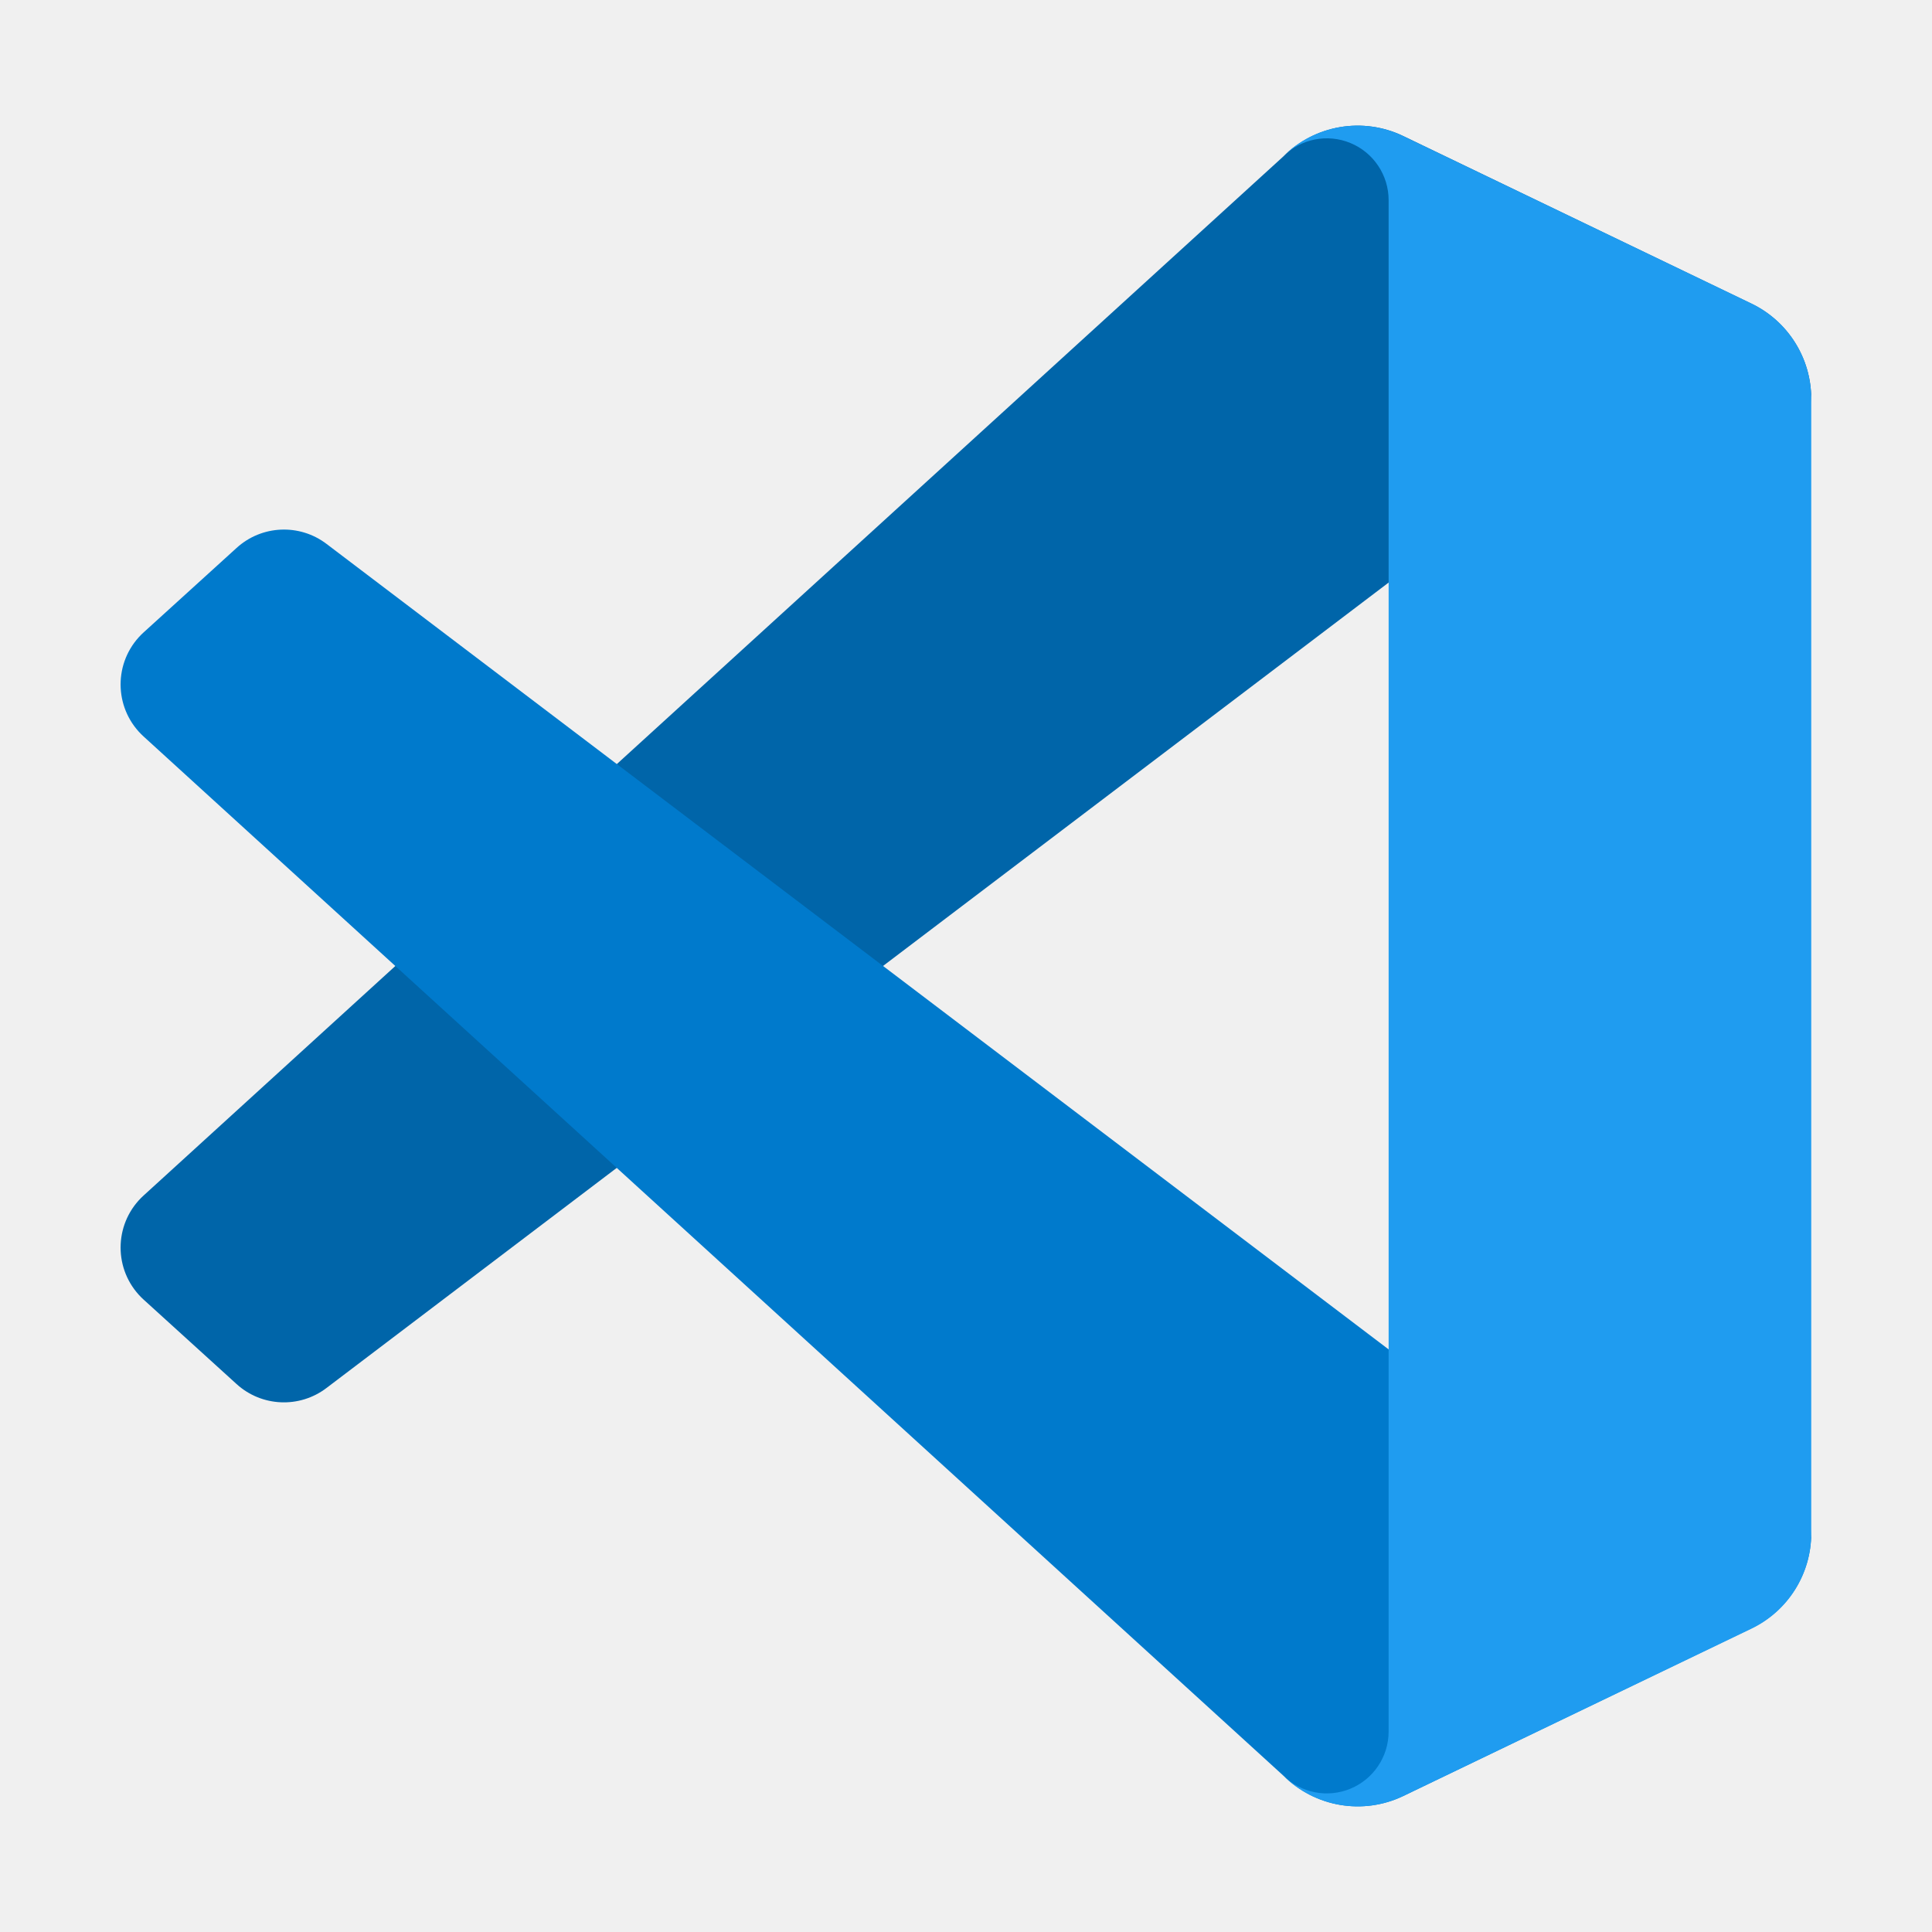
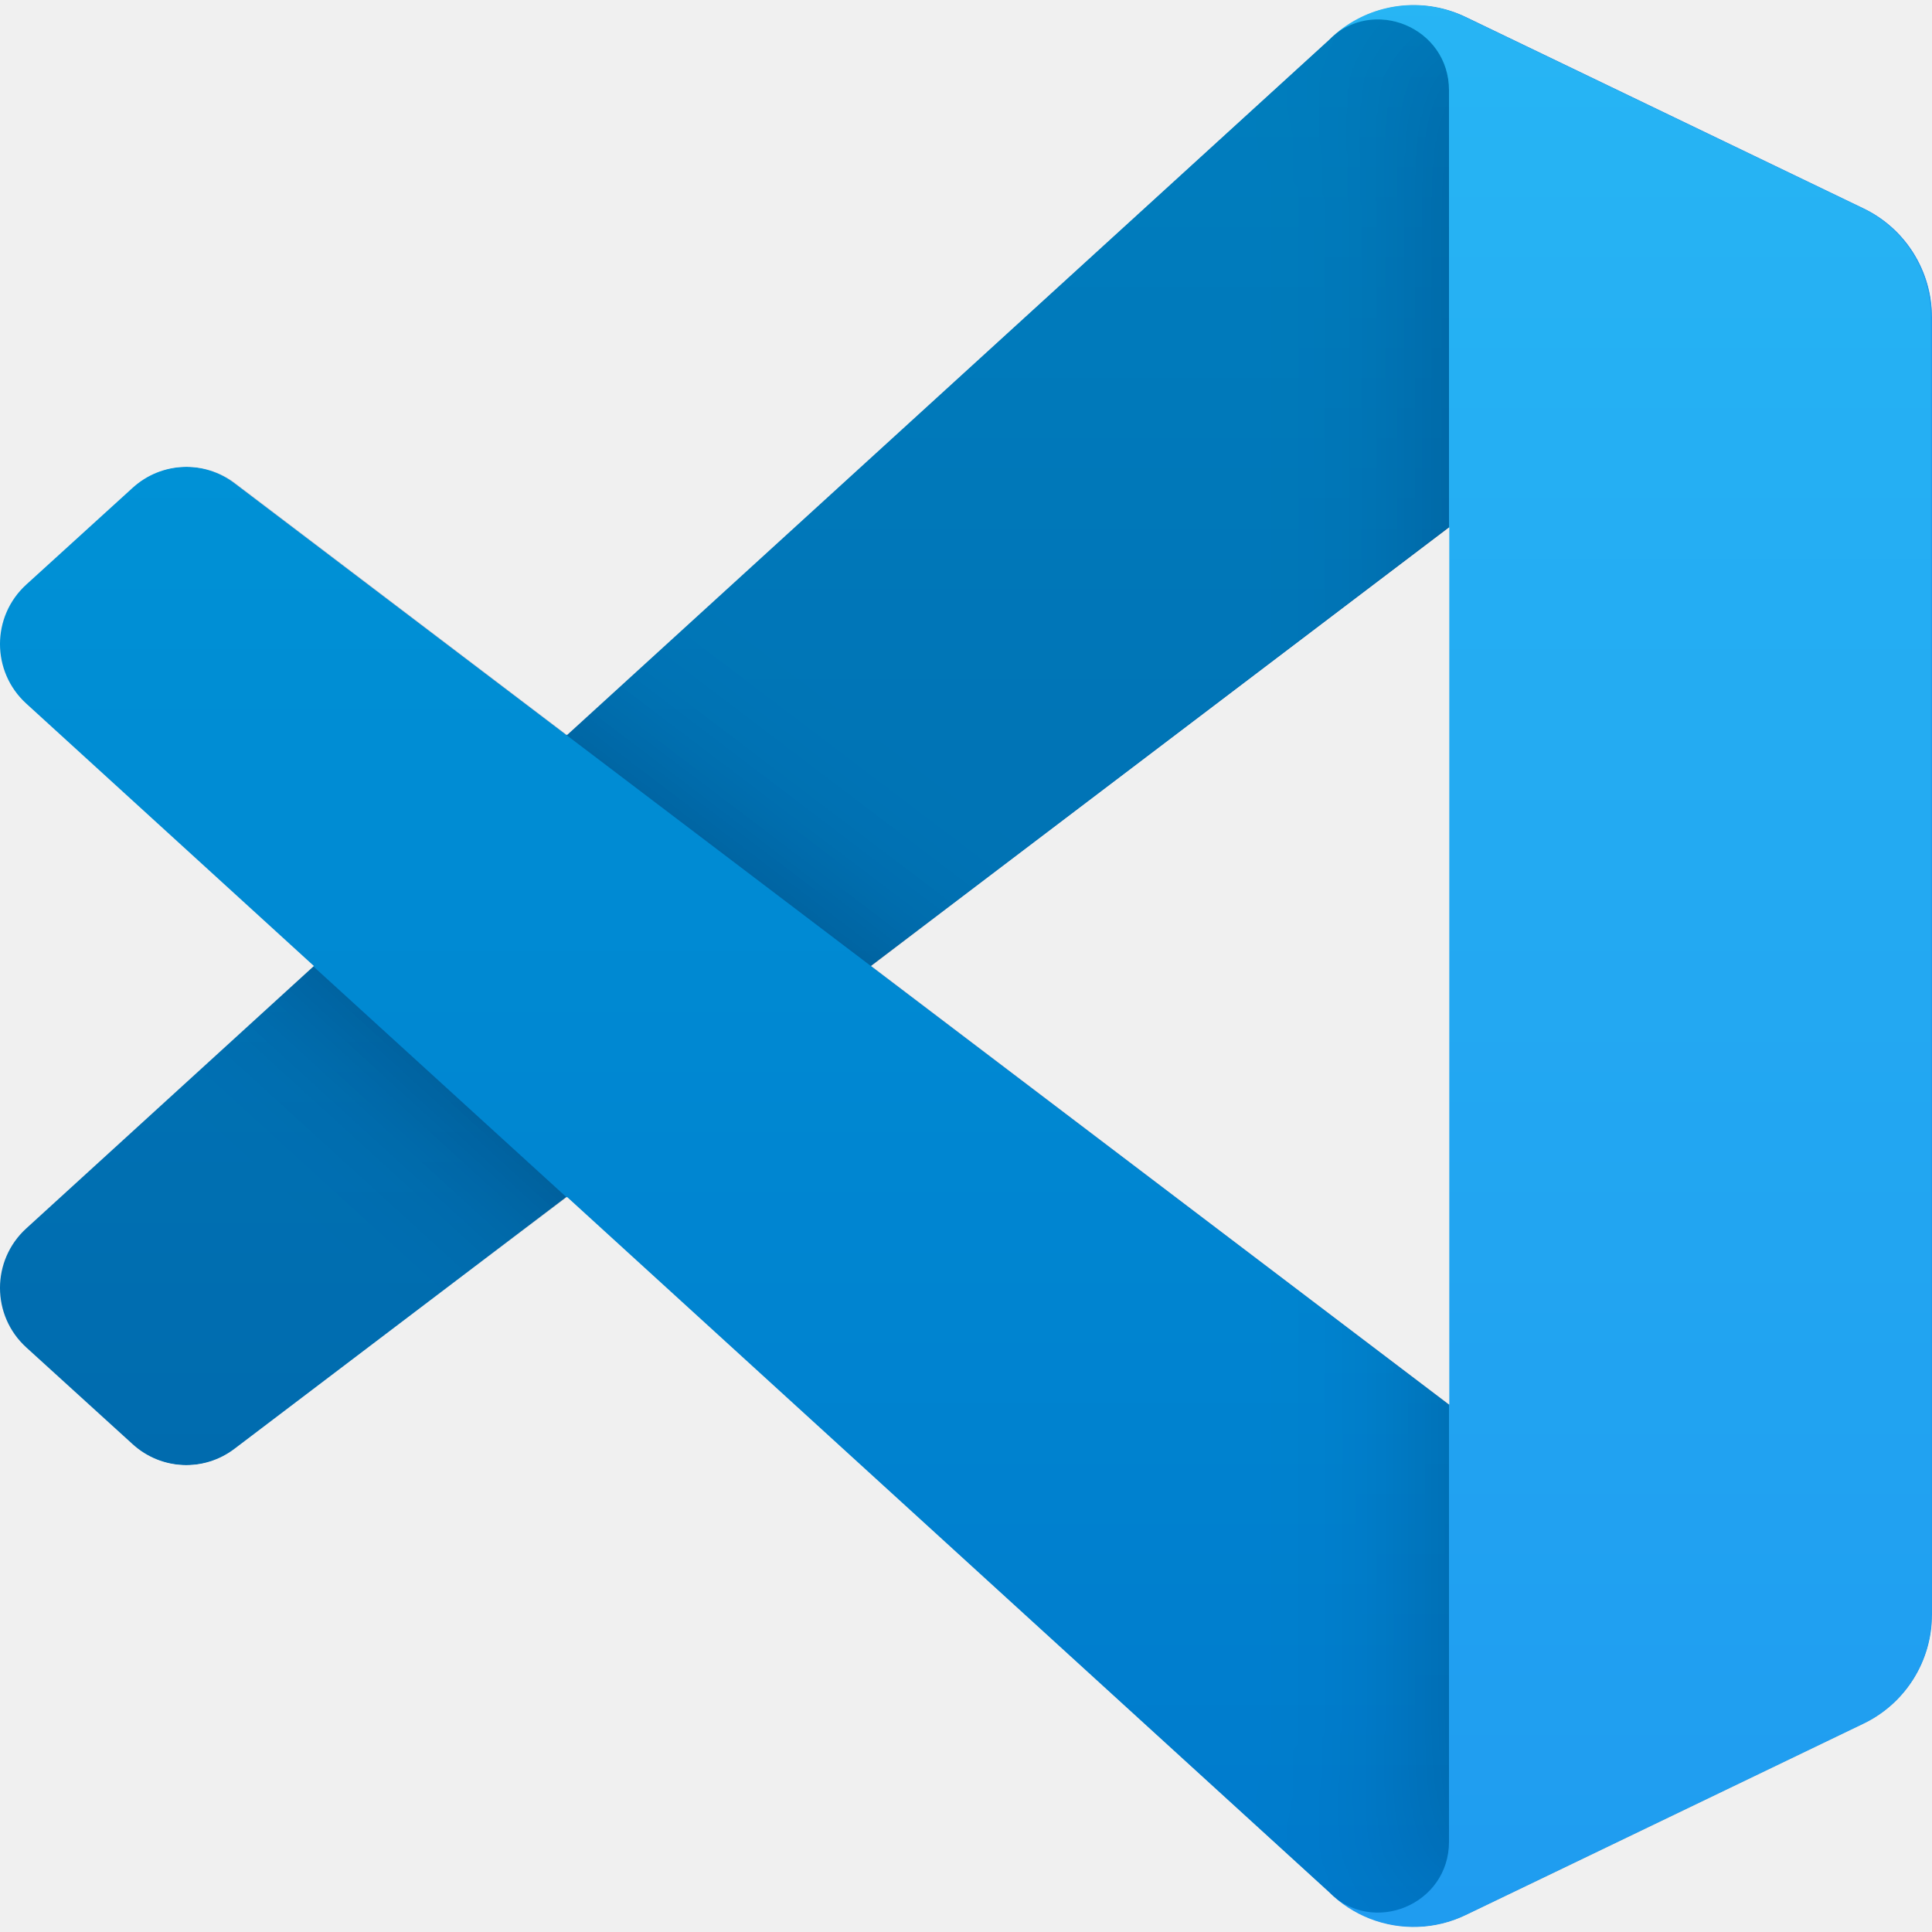
- <svg xmlns="http://www.w3.org/2000/svg" width="64px" height="64px" viewBox="0 0 32 32" fill="#000000">
-   <g id="SVGRepo_bgCarrier" stroke-width="0" />
-   <g id="SVGRepo_tracerCarrier" stroke-linecap="round" stroke-linejoin="round" />
-   <g id="SVGRepo_iconCarrier">
-     <path d="M29.01,5.03,23.244,2.254a1.742,1.742,0,0,0-1.989.338L2.38,19.8A1.166,1.166,0,0,0,2.3,21.447c.025.027.05.053.077.077l1.541,1.4a1.165,1.165,0,0,0,1.489.066L28.142,5.75A1.158,1.158,0,0,1,30,6.672V6.605A1.748,1.748,0,0,0,29.01,5.03Z" style="fill:#0065a9" />
-     <path d="M29.01,26.97l-5.766,2.777a1.745,1.745,0,0,1-1.989-.338L2.38,12.2A1.166,1.166,0,0,1,2.3,10.553c.025-.027.05-.053.077-.077l1.541-1.4A1.165,1.165,0,0,1,5.41,9.01L28.142,26.25A1.158,1.158,0,0,0,30,25.328V25.4A1.749,1.749,0,0,1,29.01,26.97Z" style="fill:#007acc" />
-     <path d="M23.244,29.747a1.745,1.745,0,0,1-1.989-.338A1.025,1.025,0,0,0,23,28.684V3.316a1.024,1.024,0,0,0-1.749-.724,1.744,1.744,0,0,1,1.989-.339l5.765,2.772A1.748,1.748,0,0,1,30,6.6V25.4a1.748,1.748,0,0,1-.991,1.576Z" style="fill:#1f9cf0" />
+ <svg xmlns="http://www.w3.org/2000/svg" width="100" height="100" viewBox="0 0 100 100" fill="none">
+   <mask id="mask0" mask-type="alpha" maskUnits="userSpaceOnUse" x="0" y="0" width="100" height="100">
+     <path fill-rule="evenodd" clip-rule="evenodd" d="M70.912 99.317C72.487 99.931 74.283 99.891 75.873 99.126L96.461 89.22C98.624 88.179 100 85.989 100 83.587V16.413C100 14.011 98.624 11.822 96.461 10.781L75.873 0.874C73.786 -0.13 71.345 0.116 69.513 1.447C69.252 1.637 69.003 1.849 68.769 2.083L29.355 38.041L12.187 25.01C10.589 23.797 8.354 23.896 6.869 25.246L1.363 30.255C-0.453 31.906 -0.455 34.763 1.359 36.417L16.247 50L1.359 63.583C-0.455 65.237 -0.453 68.094 1.363 69.745L6.869 74.754C8.354 76.104 10.589 76.204 12.187 74.99L29.355 61.959L68.769 97.917C69.392 98.541 70.125 99.01 70.912 99.317ZM75.015 27.299L45.109 50L75.015 72.701V27.299Z" fill="white" />
+   </mask>
+   <g mask="url(#mask0)">
+     <path d="M96.461 10.796L75.857 0.876C73.472 -0.273 70.622 0.212 68.75 2.083L1.299 63.583C-0.516 65.237 -0.514 68.094 1.303 69.745L6.813 74.754C8.298 76.104 10.535 76.204 12.134 74.99L93.361 13.37C96.086 11.303 100 13.246 100 16.667V16.427C100 14.027 98.625 11.838 96.461 10.796Z" fill="#0065A9" />
+     <g filter="url(#filter0_d)">
+       <path d="M96.461 89.204L75.857 99.124C73.472 100.273 70.622 99.788 68.75 97.917L1.299 36.417C-0.516 34.763 -0.514 31.906 1.303 30.255L6.813 25.246C8.298 23.896 10.535 23.796 12.134 25.009L93.361 86.63C96.086 88.697 100 86.754 100 83.333V83.573C100 85.974 98.625 88.162 96.461 89.204Z" fill="#007ACC" />
+     </g>
+     <g filter="url(#filter1_d)">
+       <path d="M75.858 99.126C73.472 100.274 70.622 99.788 68.75 97.917C71.056 100.223 75 98.59 75 95.328V4.672C75 1.41 71.056 -0.223 68.75 2.083C70.622 0.211 73.472 -0.274 75.858 0.874L96.459 10.781C98.623 11.822 100 14.011 100 16.413V83.587C100 85.989 98.623 88.179 96.459 89.22L75.858 99.126Z" fill="#1F9CF0" />
+     </g>
+     <g style="mix-blend-mode:overlay" opacity="0.25">
+       <path fill-rule="evenodd" clip-rule="evenodd" d="M70.851 99.317C72.426 99.931 74.222 99.891 75.812 99.126L96.4 89.22C98.563 88.179 99.939 85.989 99.939 83.587V16.413C99.939 14.011 98.564 11.822 96.4 10.781L75.812 0.874C73.725 -0.13 71.284 0.116 69.453 1.447C69.191 1.637 68.942 1.849 68.708 2.083L29.294 38.041L12.126 25.01C10.528 23.796 8.293 23.896 6.809 25.246L1.302 30.255C-0.513 31.906 -0.515 34.763 1.298 36.417L16.186 50L1.298 63.583C-0.515 65.237 -0.513 68.094 1.302 69.745L6.809 74.754C8.293 76.104 10.528 76.204 12.126 74.99L29.294 61.959L68.708 97.917C69.332 98.54 70.064 99.01 70.851 99.317ZM74.954 27.299L45.048 50L74.954 72.701V27.299Z" fill="url(#paint0_linear)" />
+     </g>
  </g>
+   <defs>
+     <filter id="filter0_d" x="-8.394" y="15.829" width="116.727" height="92.246" filterUnits="userSpaceOnUse" color-interpolation-filters="sRGB">
+       <feFlood flood-opacity="0" result="BackgroundImageFix" />
+       <feColorMatrix in="SourceAlpha" type="matrix" values="0 0 0 0 0 0 0 0 0 0 0 0 0 0 0 0 0 0 127 0" />
+       <feOffset />
+       <feGaussianBlur stdDeviation="4.167" />
+       <feColorMatrix type="matrix" values="0 0 0 0 0 0 0 0 0 0 0 0 0 0 0 0 0 0 0.25 0" />
+       <feBlend mode="overlay" in2="BackgroundImageFix" result="effect1_dropShadow" />
+       <feBlend mode="normal" in="SourceGraphic" in2="effect1_dropShadow" result="shape" />
+     </filter>
+     <filter id="filter1_d" x="60.417" y="-8.076" width="47.917" height="116.151" filterUnits="userSpaceOnUse" color-interpolation-filters="sRGB">
+       <feFlood flood-opacity="0" result="BackgroundImageFix" />
+       <feColorMatrix in="SourceAlpha" type="matrix" values="0 0 0 0 0 0 0 0 0 0 0 0 0 0 0 0 0 0 127 0" />
+       <feOffset />
+       <feGaussianBlur stdDeviation="4.167" />
+       <feColorMatrix type="matrix" values="0 0 0 0 0 0 0 0 0 0 0 0 0 0 0 0 0 0 0.25 0" />
+       <feBlend mode="overlay" in2="BackgroundImageFix" result="effect1_dropShadow" />
+       <feBlend mode="normal" in="SourceGraphic" in2="effect1_dropShadow" result="shape" />
+     </filter>
+     <linearGradient id="paint0_linear" x1="49.939" y1="0.258" x2="49.939" y2="99.742" gradientUnits="userSpaceOnUse">
+       <stop stop-color="white" />
+       <stop offset="1" stop-color="white" stop-opacity="0" />
+     </linearGradient>
+   </defs>
</svg>
